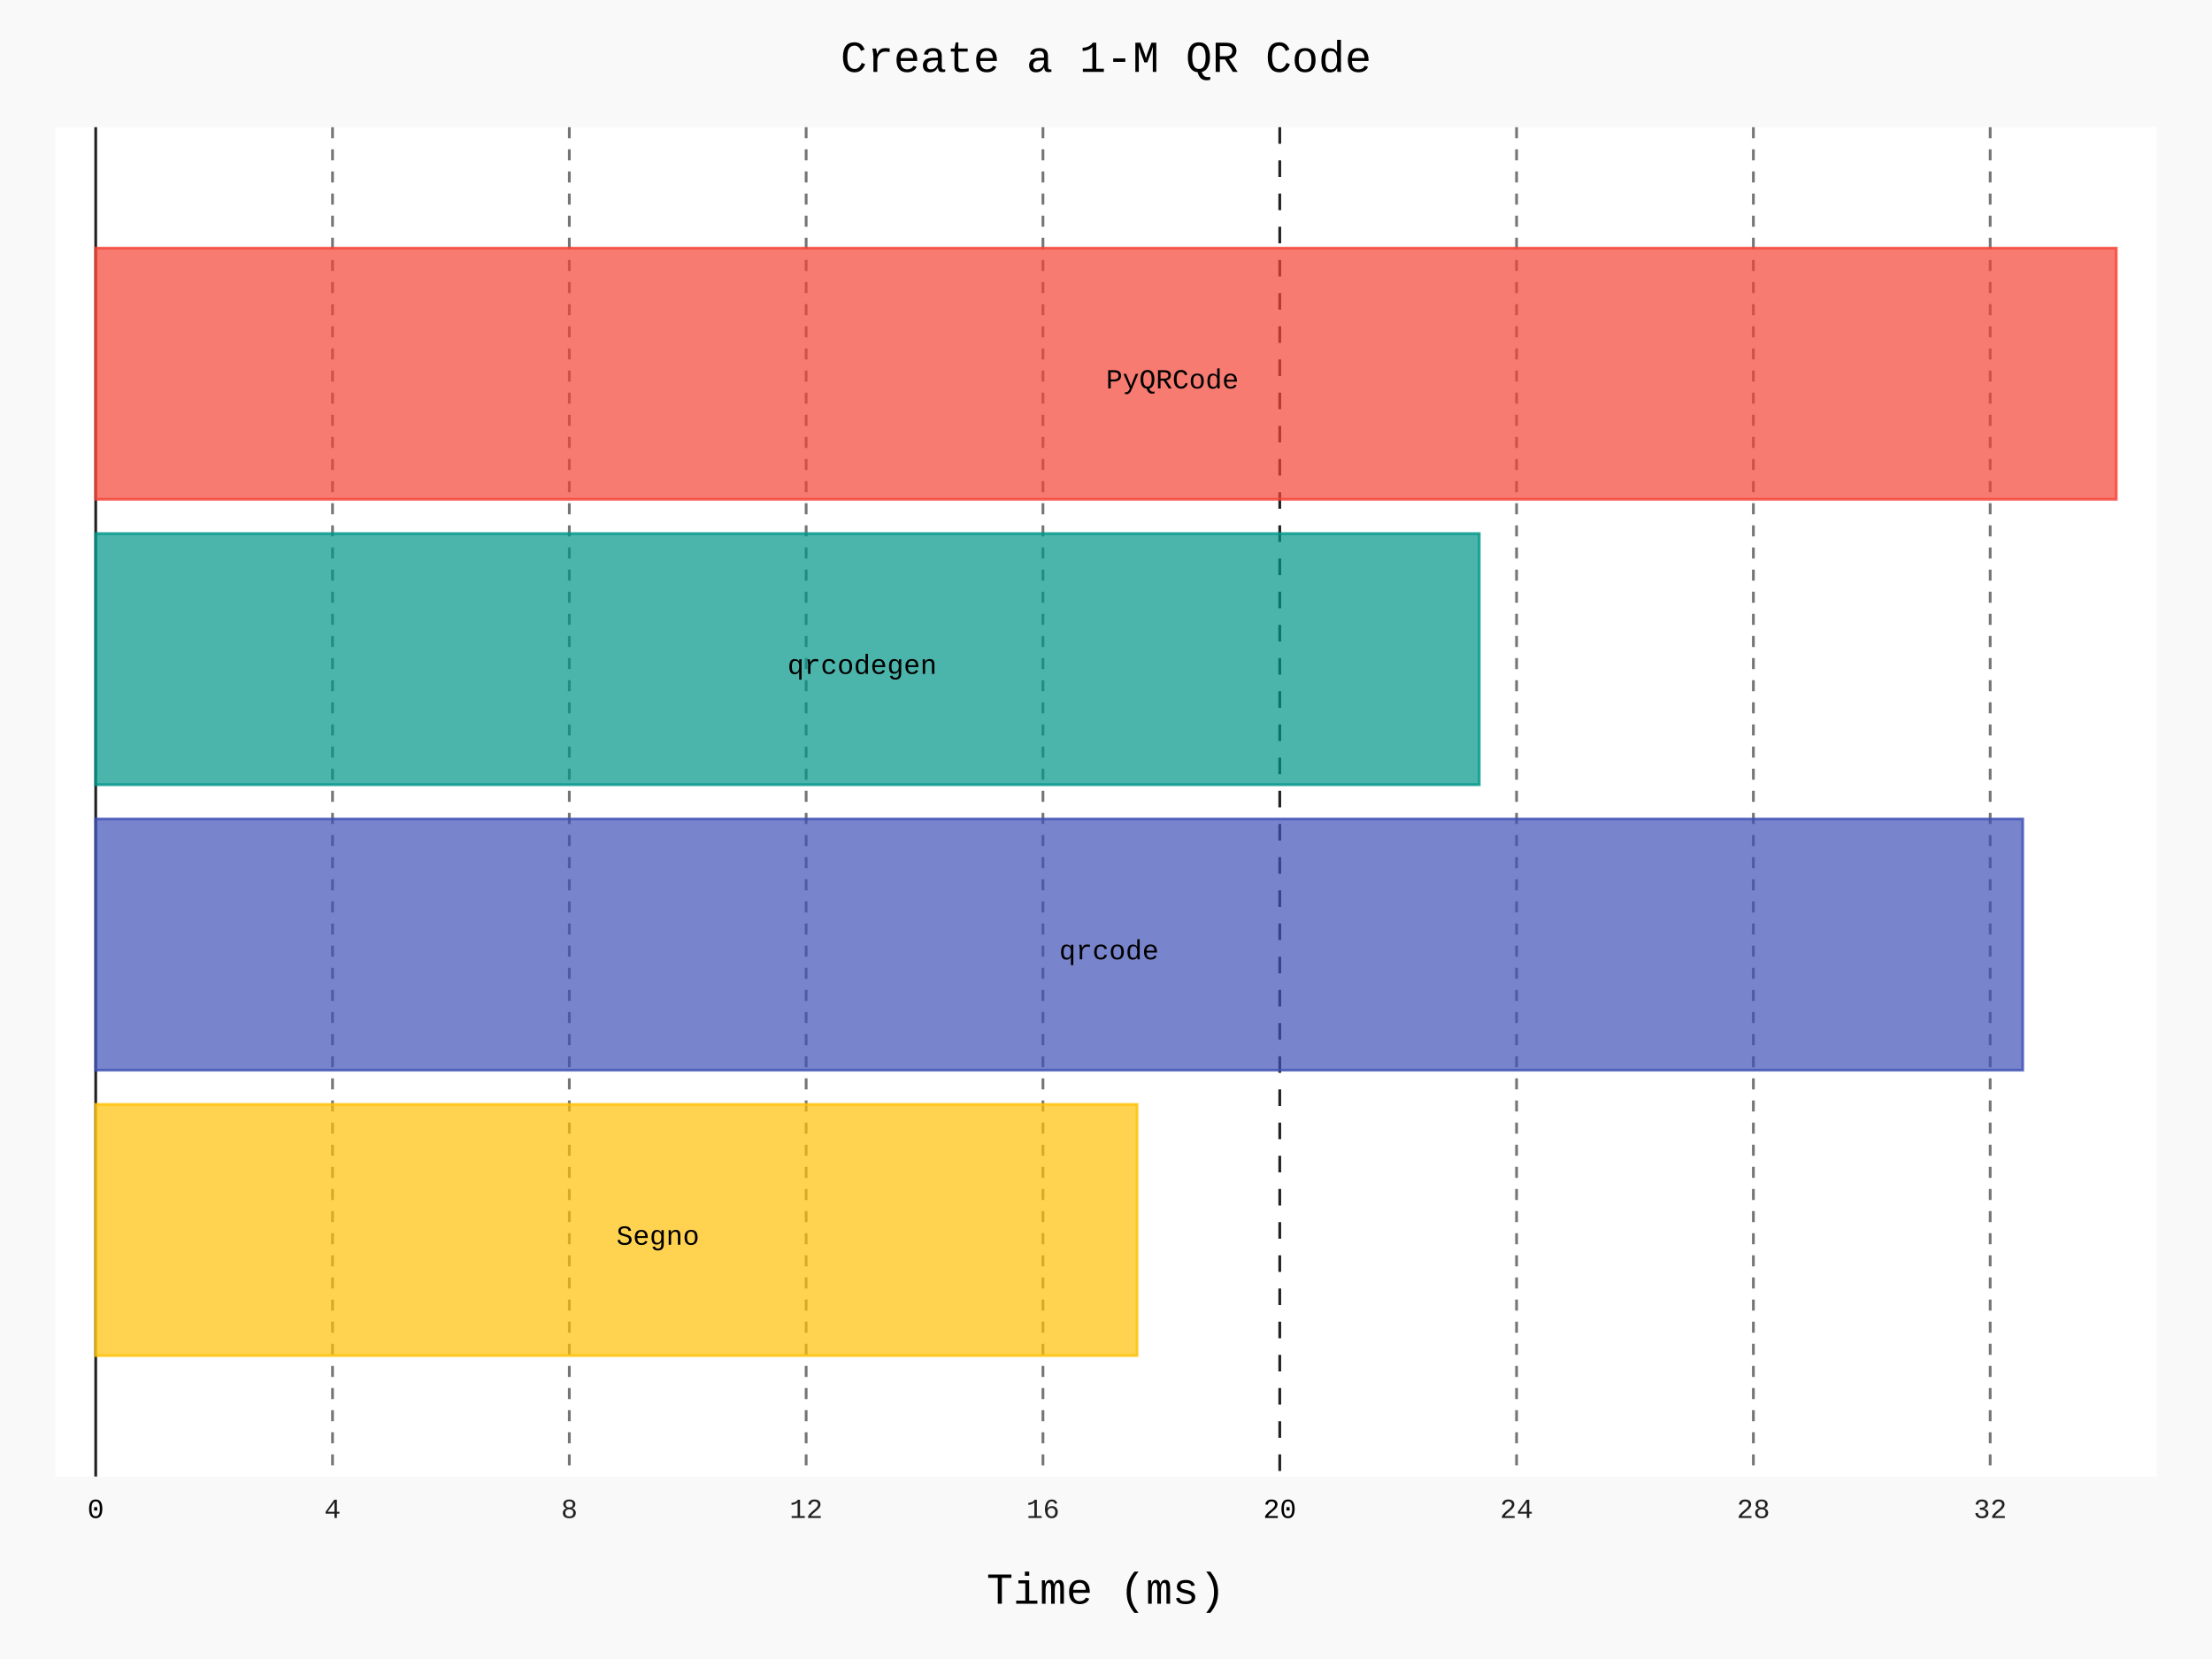
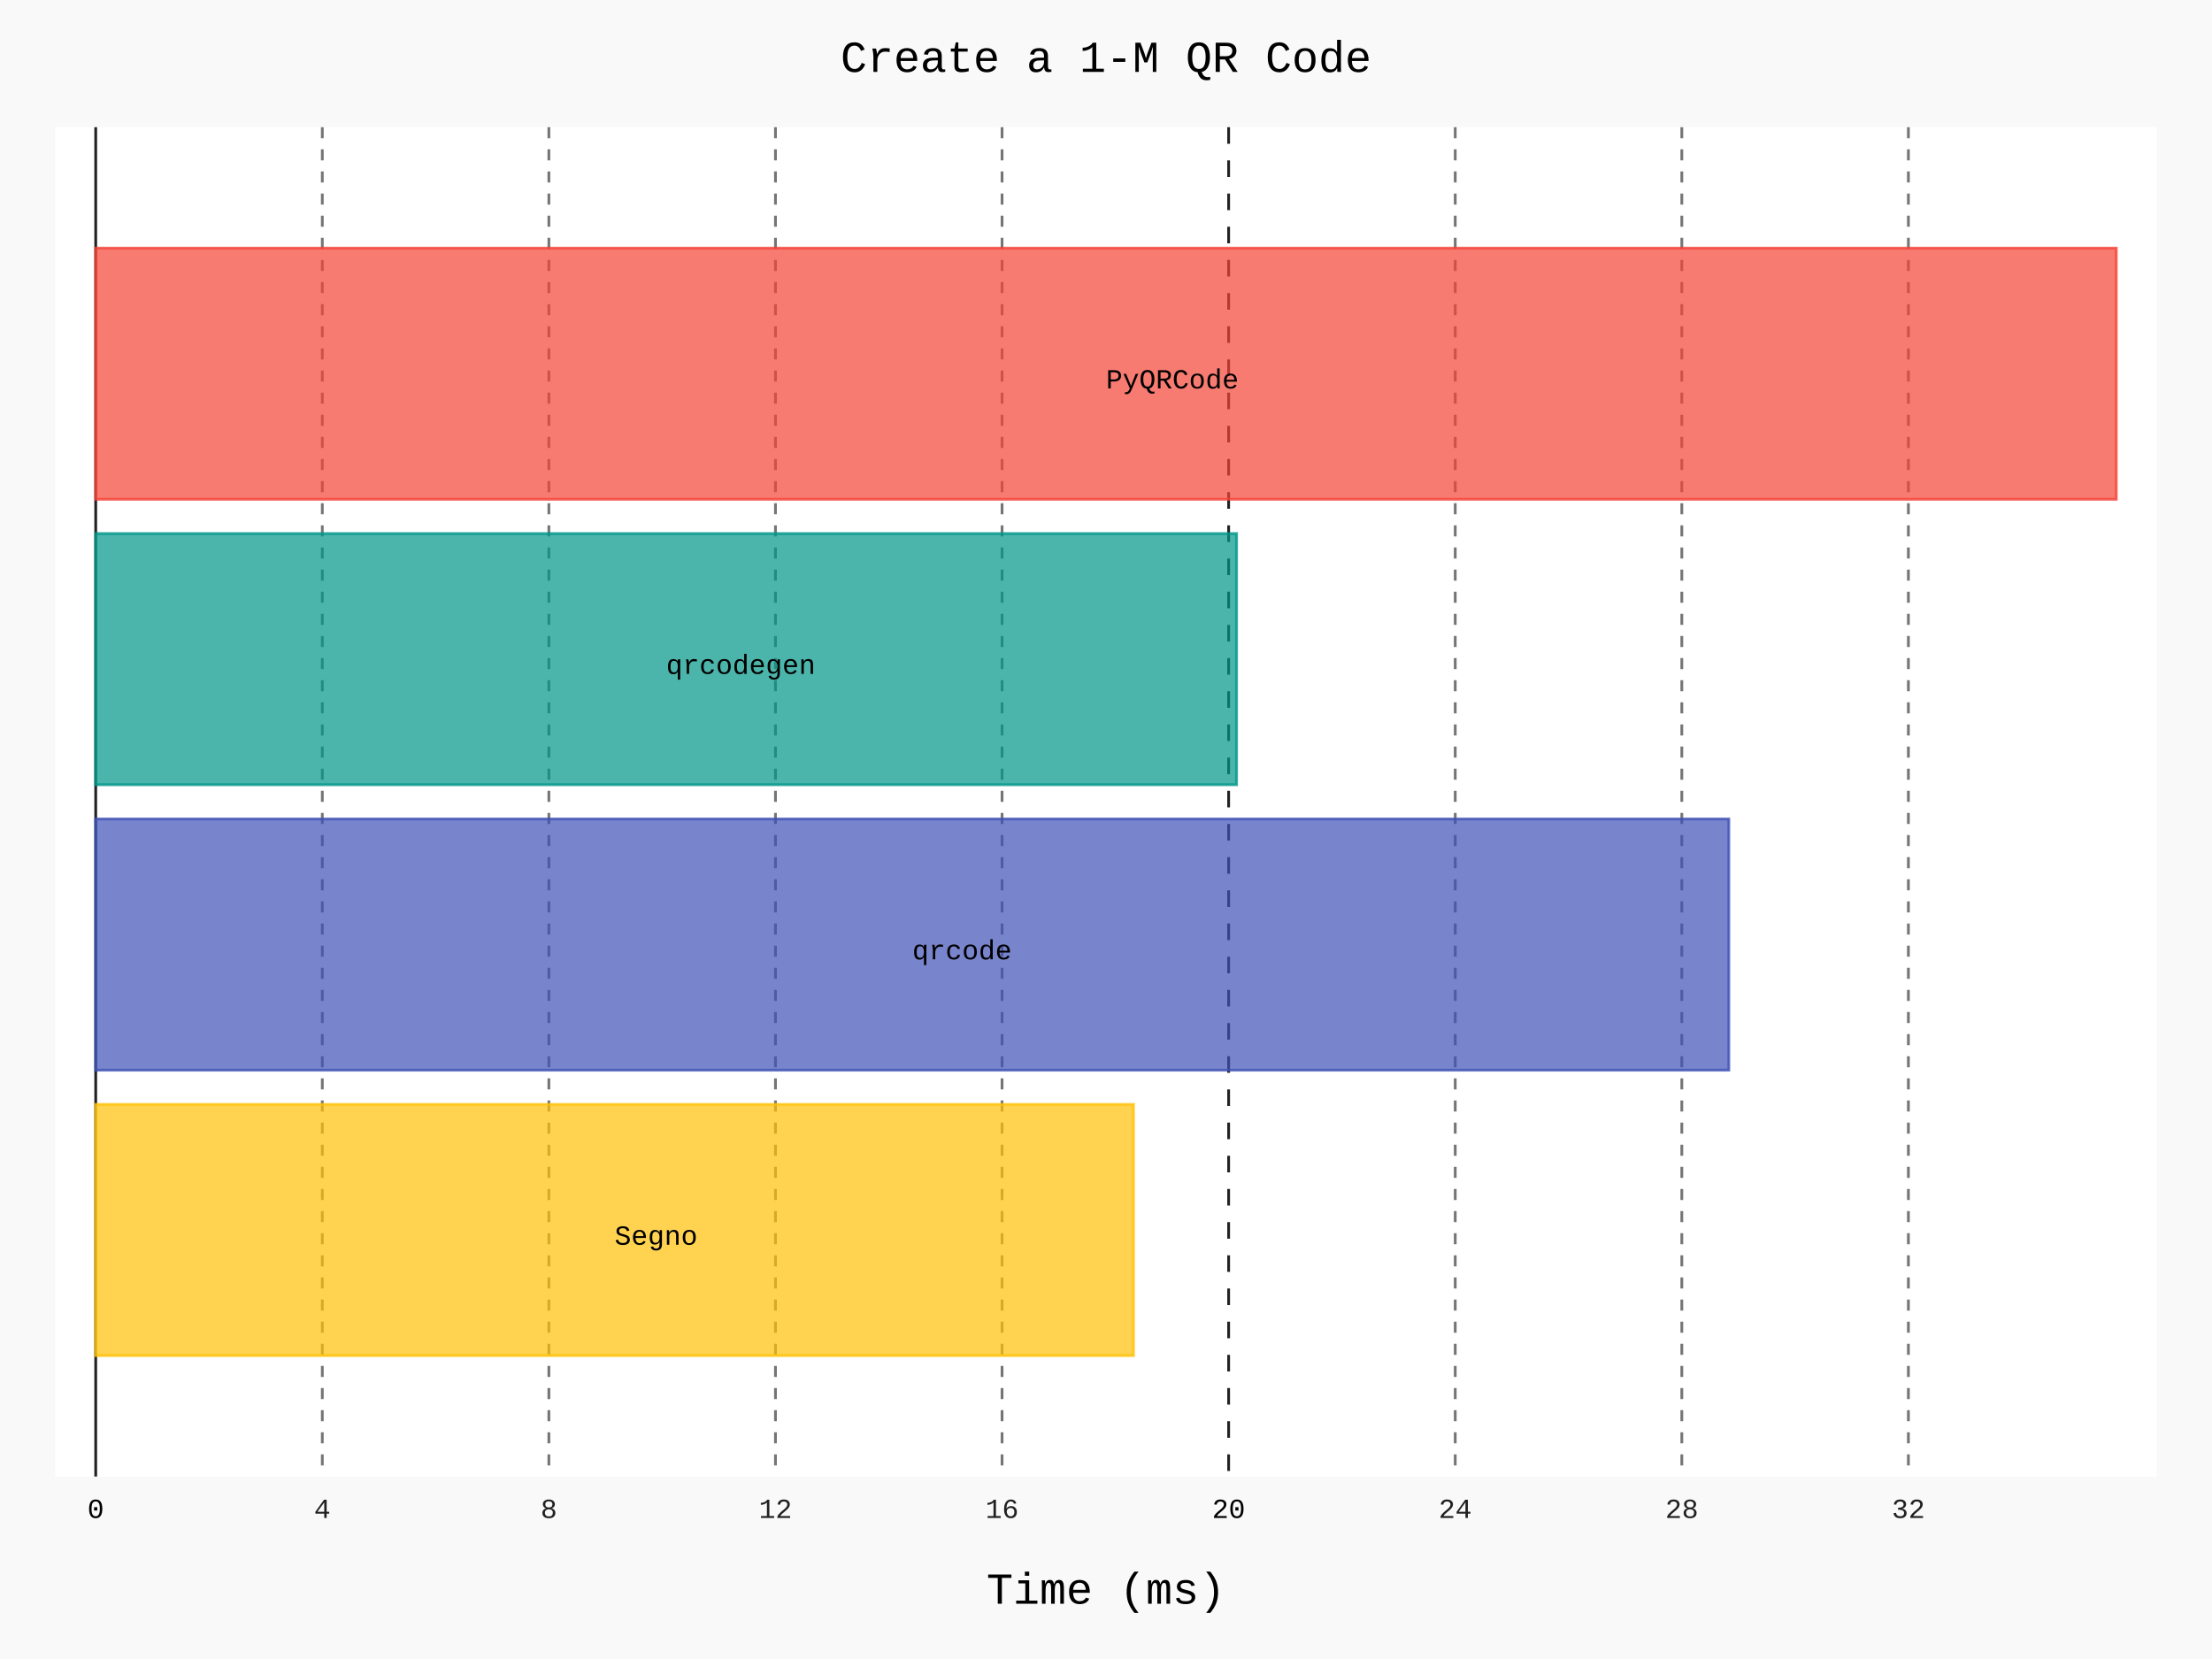
- <svg xmlns="http://www.w3.org/2000/svg" id="chart-d66b4e5b-df64-47f1-b726-4d8374f2f9d8" class="pygal-chart" viewBox="0 0 800 600">
+ <svg xmlns="http://www.w3.org/2000/svg" id="chart-17ce898f-5119-4cd1-a8d6-bddfa44da834" class="pygal-chart" viewBox="0 0 800 600">
  <defs>
-     <style type="text/css">#chart-d66b4e5b-df64-47f1-b726-4d8374f2f9d8{-webkit-user-select:none;-webkit-font-smoothing:antialiased;font-family:Consolas,"Liberation Mono",Menlo,Courier,monospace}#chart-d66b4e5b-df64-47f1-b726-4d8374f2f9d8 .title{font-family:Consolas,"Liberation Mono",Menlo,Courier,monospace;font-size:16px}#chart-d66b4e5b-df64-47f1-b726-4d8374f2f9d8 .legends .legend text{font-family:Consolas,"Liberation Mono",Menlo,Courier,monospace;font-size:14px}#chart-d66b4e5b-df64-47f1-b726-4d8374f2f9d8 .axis text{font-family:Consolas,"Liberation Mono",Menlo,Courier,monospace;font-size:10px}#chart-d66b4e5b-df64-47f1-b726-4d8374f2f9d8 .axis text.major{font-family:Consolas,"Liberation Mono",Menlo,Courier,monospace;font-size:10px}#chart-d66b4e5b-df64-47f1-b726-4d8374f2f9d8 .text-overlay text.value{font-family:Consolas,"Liberation Mono",Menlo,Courier,monospace;font-size:16px}#chart-d66b4e5b-df64-47f1-b726-4d8374f2f9d8 .text-overlay text.label{font-family:Consolas,"Liberation Mono",Menlo,Courier,monospace;font-size:10px}#chart-d66b4e5b-df64-47f1-b726-4d8374f2f9d8 .tooltip{font-family:Consolas,"Liberation Mono",Menlo,Courier,monospace;font-size:14px}#chart-d66b4e5b-df64-47f1-b726-4d8374f2f9d8 text.no_data{font-family:Consolas,"Liberation Mono",Menlo,Courier,monospace;font-size:64px}
- #chart-d66b4e5b-df64-47f1-b726-4d8374f2f9d8{background-color:rgba(249,249,249,1)}#chart-d66b4e5b-df64-47f1-b726-4d8374f2f9d8 path,#chart-d66b4e5b-df64-47f1-b726-4d8374f2f9d8 line,#chart-d66b4e5b-df64-47f1-b726-4d8374f2f9d8 rect,#chart-d66b4e5b-df64-47f1-b726-4d8374f2f9d8 circle{-webkit-transition:150ms;-moz-transition:150ms;transition:150ms}#chart-d66b4e5b-df64-47f1-b726-4d8374f2f9d8 .graph &gt; .background{fill:rgba(249,249,249,1)}#chart-d66b4e5b-df64-47f1-b726-4d8374f2f9d8 .plot &gt; .background{fill:rgba(255,255,255,1)}#chart-d66b4e5b-df64-47f1-b726-4d8374f2f9d8 .graph{fill:rgba(0,0,0,.87)}#chart-d66b4e5b-df64-47f1-b726-4d8374f2f9d8 text.no_data{fill:rgba(0,0,0,1)}#chart-d66b4e5b-df64-47f1-b726-4d8374f2f9d8 .title{fill:rgba(0,0,0,1)}#chart-d66b4e5b-df64-47f1-b726-4d8374f2f9d8 .legends .legend text{fill:rgba(0,0,0,.87)}#chart-d66b4e5b-df64-47f1-b726-4d8374f2f9d8 .legends .legend:hover text{fill:rgba(0,0,0,1)}#chart-d66b4e5b-df64-47f1-b726-4d8374f2f9d8 .axis .line{stroke:rgba(0,0,0,1)}#chart-d66b4e5b-df64-47f1-b726-4d8374f2f9d8 .axis .guide.line{stroke:rgba(0,0,0,.54)}#chart-d66b4e5b-df64-47f1-b726-4d8374f2f9d8 .axis .major.line{stroke:rgba(0,0,0,.87)}#chart-d66b4e5b-df64-47f1-b726-4d8374f2f9d8 .axis text.major{fill:rgba(0,0,0,1)}#chart-d66b4e5b-df64-47f1-b726-4d8374f2f9d8 .axis.y .guides:hover .guide.line,#chart-d66b4e5b-df64-47f1-b726-4d8374f2f9d8 .line-graph .axis.x .guides:hover .guide.line,#chart-d66b4e5b-df64-47f1-b726-4d8374f2f9d8 .stackedline-graph .axis.x .guides:hover .guide.line,#chart-d66b4e5b-df64-47f1-b726-4d8374f2f9d8 .xy-graph .axis.x .guides:hover .guide.line{stroke:rgba(0,0,0,1)}#chart-d66b4e5b-df64-47f1-b726-4d8374f2f9d8 .axis .guides:hover text{fill:rgba(0,0,0,1)}#chart-d66b4e5b-df64-47f1-b726-4d8374f2f9d8 .reactive{fill-opacity:.7;stroke-opacity:.8}#chart-d66b4e5b-df64-47f1-b726-4d8374f2f9d8 .ci{stroke:rgba(0,0,0,.87)}#chart-d66b4e5b-df64-47f1-b726-4d8374f2f9d8 .reactive.active,#chart-d66b4e5b-df64-47f1-b726-4d8374f2f9d8 .active .reactive{fill-opacity:.8;stroke-opacity:.9;stroke-width:4}#chart-d66b4e5b-df64-47f1-b726-4d8374f2f9d8 .ci .reactive.active{stroke-width:1.5}#chart-d66b4e5b-df64-47f1-b726-4d8374f2f9d8 .series text{fill:rgba(0,0,0,1)}#chart-d66b4e5b-df64-47f1-b726-4d8374f2f9d8 .tooltip rect{fill:rgba(255,255,255,1);stroke:rgba(0,0,0,1);-webkit-transition:opacity 150ms;-moz-transition:opacity 150ms;transition:opacity 150ms}#chart-d66b4e5b-df64-47f1-b726-4d8374f2f9d8 .tooltip .label{fill:rgba(0,0,0,.87)}#chart-d66b4e5b-df64-47f1-b726-4d8374f2f9d8 .tooltip .label{fill:rgba(0,0,0,.87)}#chart-d66b4e5b-df64-47f1-b726-4d8374f2f9d8 .tooltip .legend{font-size:.8em;fill:rgba(0,0,0,.54)}#chart-d66b4e5b-df64-47f1-b726-4d8374f2f9d8 .tooltip .x_label{font-size:.6em;fill:rgba(0,0,0,1)}#chart-d66b4e5b-df64-47f1-b726-4d8374f2f9d8 .tooltip .xlink{font-size:.5em;text-decoration:underline}#chart-d66b4e5b-df64-47f1-b726-4d8374f2f9d8 .tooltip .value{font-size:1.5em}#chart-d66b4e5b-df64-47f1-b726-4d8374f2f9d8 .bound{font-size:.5em}#chart-d66b4e5b-df64-47f1-b726-4d8374f2f9d8 .max-value{font-size:.75em;fill:rgba(0,0,0,.54)}#chart-d66b4e5b-df64-47f1-b726-4d8374f2f9d8 .map-element{fill:rgba(255,255,255,1);stroke:rgba(0,0,0,.54) !important}#chart-d66b4e5b-df64-47f1-b726-4d8374f2f9d8 .map-element .reactive{fill-opacity:inherit;stroke-opacity:inherit}#chart-d66b4e5b-df64-47f1-b726-4d8374f2f9d8 .color-0,#chart-d66b4e5b-df64-47f1-b726-4d8374f2f9d8 .color-0 a:visited{stroke:#F44336;fill:#F44336}#chart-d66b4e5b-df64-47f1-b726-4d8374f2f9d8 .color-1,#chart-d66b4e5b-df64-47f1-b726-4d8374f2f9d8 .color-1 a:visited{stroke:#3F51B5;fill:#3F51B5}#chart-d66b4e5b-df64-47f1-b726-4d8374f2f9d8 .color-2,#chart-d66b4e5b-df64-47f1-b726-4d8374f2f9d8 .color-2 a:visited{stroke:#009688;fill:#009688}#chart-d66b4e5b-df64-47f1-b726-4d8374f2f9d8 .color-3,#chart-d66b4e5b-df64-47f1-b726-4d8374f2f9d8 .color-3 a:visited{stroke:#FFC107;fill:#FFC107}#chart-d66b4e5b-df64-47f1-b726-4d8374f2f9d8 .text-overlay .color-0 text{fill:black}#chart-d66b4e5b-df64-47f1-b726-4d8374f2f9d8 .text-overlay .color-1 text{fill:black}#chart-d66b4e5b-df64-47f1-b726-4d8374f2f9d8 .text-overlay .color-2 text{fill:black}#chart-d66b4e5b-df64-47f1-b726-4d8374f2f9d8 .text-overlay .color-3 text{fill:black}
- #chart-d66b4e5b-df64-47f1-b726-4d8374f2f9d8 text.no_data{text-anchor:middle}#chart-d66b4e5b-df64-47f1-b726-4d8374f2f9d8 .guide.line{fill:none}#chart-d66b4e5b-df64-47f1-b726-4d8374f2f9d8 .centered{text-anchor:middle}#chart-d66b4e5b-df64-47f1-b726-4d8374f2f9d8 .title{text-anchor:middle}#chart-d66b4e5b-df64-47f1-b726-4d8374f2f9d8 .legends .legend text{fill-opacity:1}#chart-d66b4e5b-df64-47f1-b726-4d8374f2f9d8 .axis.x text{text-anchor:middle}#chart-d66b4e5b-df64-47f1-b726-4d8374f2f9d8 .axis.x:not(.web) text[transform]{text-anchor:start}#chart-d66b4e5b-df64-47f1-b726-4d8374f2f9d8 .axis.x:not(.web) text[transform].backwards{text-anchor:end}#chart-d66b4e5b-df64-47f1-b726-4d8374f2f9d8 .axis.y text{text-anchor:end}#chart-d66b4e5b-df64-47f1-b726-4d8374f2f9d8 .axis.y text[transform].backwards{text-anchor:start}#chart-d66b4e5b-df64-47f1-b726-4d8374f2f9d8 .axis.y2 text{text-anchor:start}#chart-d66b4e5b-df64-47f1-b726-4d8374f2f9d8 .axis.y2 text[transform].backwards{text-anchor:end}#chart-d66b4e5b-df64-47f1-b726-4d8374f2f9d8 .axis .guide.line{stroke-dasharray:4,4}#chart-d66b4e5b-df64-47f1-b726-4d8374f2f9d8 .axis .major.guide.line{stroke-dasharray:6,6}#chart-d66b4e5b-df64-47f1-b726-4d8374f2f9d8 .horizontal .axis.y .guide.line,#chart-d66b4e5b-df64-47f1-b726-4d8374f2f9d8 .horizontal .axis.y2 .guide.line,#chart-d66b4e5b-df64-47f1-b726-4d8374f2f9d8 .vertical .axis.x .guide.line{opacity:0}#chart-d66b4e5b-df64-47f1-b726-4d8374f2f9d8 .horizontal .axis.always_show .guide.line,#chart-d66b4e5b-df64-47f1-b726-4d8374f2f9d8 .vertical .axis.always_show .guide.line{opacity:1 !important}#chart-d66b4e5b-df64-47f1-b726-4d8374f2f9d8 .axis.y .guides:hover .guide.line,#chart-d66b4e5b-df64-47f1-b726-4d8374f2f9d8 .axis.y2 .guides:hover .guide.line,#chart-d66b4e5b-df64-47f1-b726-4d8374f2f9d8 .axis.x .guides:hover .guide.line{opacity:1}#chart-d66b4e5b-df64-47f1-b726-4d8374f2f9d8 .axis .guides:hover text{opacity:1}#chart-d66b4e5b-df64-47f1-b726-4d8374f2f9d8 .nofill{fill:none}#chart-d66b4e5b-df64-47f1-b726-4d8374f2f9d8 .subtle-fill{fill-opacity:.2}#chart-d66b4e5b-df64-47f1-b726-4d8374f2f9d8 .dot{stroke-width:1px;fill-opacity:1}#chart-d66b4e5b-df64-47f1-b726-4d8374f2f9d8 .dot.active{stroke-width:5px}#chart-d66b4e5b-df64-47f1-b726-4d8374f2f9d8 .dot.negative{fill:transparent}#chart-d66b4e5b-df64-47f1-b726-4d8374f2f9d8 text,#chart-d66b4e5b-df64-47f1-b726-4d8374f2f9d8 tspan{stroke:none !important}#chart-d66b4e5b-df64-47f1-b726-4d8374f2f9d8 .series text.active{opacity:1}#chart-d66b4e5b-df64-47f1-b726-4d8374f2f9d8 .tooltip rect{fill-opacity:.95;stroke-width:.5}#chart-d66b4e5b-df64-47f1-b726-4d8374f2f9d8 .tooltip text{fill-opacity:1}#chart-d66b4e5b-df64-47f1-b726-4d8374f2f9d8 .showable{visibility:hidden}#chart-d66b4e5b-df64-47f1-b726-4d8374f2f9d8 .showable.shown{visibility:visible}#chart-d66b4e5b-df64-47f1-b726-4d8374f2f9d8 .gauge-background{fill:rgba(229,229,229,1);stroke:none}#chart-d66b4e5b-df64-47f1-b726-4d8374f2f9d8 .bg-lines{stroke:rgba(249,249,249,1);stroke-width:2px}</style>
+     <style type="text/css">#chart-17ce898f-5119-4cd1-a8d6-bddfa44da834{-webkit-user-select:none;-webkit-font-smoothing:antialiased;font-family:Consolas,"Liberation Mono",Menlo,Courier,monospace}#chart-17ce898f-5119-4cd1-a8d6-bddfa44da834 .title{font-family:Consolas,"Liberation Mono",Menlo,Courier,monospace;font-size:16px}#chart-17ce898f-5119-4cd1-a8d6-bddfa44da834 .legends .legend text{font-family:Consolas,"Liberation Mono",Menlo,Courier,monospace;font-size:14px}#chart-17ce898f-5119-4cd1-a8d6-bddfa44da834 .axis text{font-family:Consolas,"Liberation Mono",Menlo,Courier,monospace;font-size:10px}#chart-17ce898f-5119-4cd1-a8d6-bddfa44da834 .axis text.major{font-family:Consolas,"Liberation Mono",Menlo,Courier,monospace;font-size:10px}#chart-17ce898f-5119-4cd1-a8d6-bddfa44da834 .text-overlay text.value{font-family:Consolas,"Liberation Mono",Menlo,Courier,monospace;font-size:16px}#chart-17ce898f-5119-4cd1-a8d6-bddfa44da834 .text-overlay text.label{font-family:Consolas,"Liberation Mono",Menlo,Courier,monospace;font-size:10px}#chart-17ce898f-5119-4cd1-a8d6-bddfa44da834 .tooltip{font-family:Consolas,"Liberation Mono",Menlo,Courier,monospace;font-size:14px}#chart-17ce898f-5119-4cd1-a8d6-bddfa44da834 text.no_data{font-family:Consolas,"Liberation Mono",Menlo,Courier,monospace;font-size:64px}
+ #chart-17ce898f-5119-4cd1-a8d6-bddfa44da834{background-color:rgba(249,249,249,1)}#chart-17ce898f-5119-4cd1-a8d6-bddfa44da834 path,#chart-17ce898f-5119-4cd1-a8d6-bddfa44da834 line,#chart-17ce898f-5119-4cd1-a8d6-bddfa44da834 rect,#chart-17ce898f-5119-4cd1-a8d6-bddfa44da834 circle{-webkit-transition:150ms;-moz-transition:150ms;transition:150ms}#chart-17ce898f-5119-4cd1-a8d6-bddfa44da834 .graph &gt; .background{fill:rgba(249,249,249,1)}#chart-17ce898f-5119-4cd1-a8d6-bddfa44da834 .plot &gt; .background{fill:rgba(255,255,255,1)}#chart-17ce898f-5119-4cd1-a8d6-bddfa44da834 .graph{fill:rgba(0,0,0,.87)}#chart-17ce898f-5119-4cd1-a8d6-bddfa44da834 text.no_data{fill:rgba(0,0,0,1)}#chart-17ce898f-5119-4cd1-a8d6-bddfa44da834 .title{fill:rgba(0,0,0,1)}#chart-17ce898f-5119-4cd1-a8d6-bddfa44da834 .legends .legend text{fill:rgba(0,0,0,.87)}#chart-17ce898f-5119-4cd1-a8d6-bddfa44da834 .legends .legend:hover text{fill:rgba(0,0,0,1)}#chart-17ce898f-5119-4cd1-a8d6-bddfa44da834 .axis .line{stroke:rgba(0,0,0,1)}#chart-17ce898f-5119-4cd1-a8d6-bddfa44da834 .axis .guide.line{stroke:rgba(0,0,0,.54)}#chart-17ce898f-5119-4cd1-a8d6-bddfa44da834 .axis .major.line{stroke:rgba(0,0,0,.87)}#chart-17ce898f-5119-4cd1-a8d6-bddfa44da834 .axis text.major{fill:rgba(0,0,0,1)}#chart-17ce898f-5119-4cd1-a8d6-bddfa44da834 .axis.y .guides:hover .guide.line,#chart-17ce898f-5119-4cd1-a8d6-bddfa44da834 .line-graph .axis.x .guides:hover .guide.line,#chart-17ce898f-5119-4cd1-a8d6-bddfa44da834 .stackedline-graph .axis.x .guides:hover .guide.line,#chart-17ce898f-5119-4cd1-a8d6-bddfa44da834 .xy-graph .axis.x .guides:hover .guide.line{stroke:rgba(0,0,0,1)}#chart-17ce898f-5119-4cd1-a8d6-bddfa44da834 .axis .guides:hover text{fill:rgba(0,0,0,1)}#chart-17ce898f-5119-4cd1-a8d6-bddfa44da834 .reactive{fill-opacity:.7;stroke-opacity:.8}#chart-17ce898f-5119-4cd1-a8d6-bddfa44da834 .ci{stroke:rgba(0,0,0,.87)}#chart-17ce898f-5119-4cd1-a8d6-bddfa44da834 .reactive.active,#chart-17ce898f-5119-4cd1-a8d6-bddfa44da834 .active .reactive{fill-opacity:.8;stroke-opacity:.9;stroke-width:4}#chart-17ce898f-5119-4cd1-a8d6-bddfa44da834 .ci .reactive.active{stroke-width:1.5}#chart-17ce898f-5119-4cd1-a8d6-bddfa44da834 .series text{fill:rgba(0,0,0,1)}#chart-17ce898f-5119-4cd1-a8d6-bddfa44da834 .tooltip rect{fill:rgba(255,255,255,1);stroke:rgba(0,0,0,1);-webkit-transition:opacity 150ms;-moz-transition:opacity 150ms;transition:opacity 150ms}#chart-17ce898f-5119-4cd1-a8d6-bddfa44da834 .tooltip .label{fill:rgba(0,0,0,.87)}#chart-17ce898f-5119-4cd1-a8d6-bddfa44da834 .tooltip .label{fill:rgba(0,0,0,.87)}#chart-17ce898f-5119-4cd1-a8d6-bddfa44da834 .tooltip .legend{font-size:.8em;fill:rgba(0,0,0,.54)}#chart-17ce898f-5119-4cd1-a8d6-bddfa44da834 .tooltip .x_label{font-size:.6em;fill:rgba(0,0,0,1)}#chart-17ce898f-5119-4cd1-a8d6-bddfa44da834 .tooltip .xlink{font-size:.5em;text-decoration:underline}#chart-17ce898f-5119-4cd1-a8d6-bddfa44da834 .tooltip .value{font-size:1.5em}#chart-17ce898f-5119-4cd1-a8d6-bddfa44da834 .bound{font-size:.5em}#chart-17ce898f-5119-4cd1-a8d6-bddfa44da834 .max-value{font-size:.75em;fill:rgba(0,0,0,.54)}#chart-17ce898f-5119-4cd1-a8d6-bddfa44da834 .map-element{fill:rgba(255,255,255,1);stroke:rgba(0,0,0,.54) !important}#chart-17ce898f-5119-4cd1-a8d6-bddfa44da834 .map-element .reactive{fill-opacity:inherit;stroke-opacity:inherit}#chart-17ce898f-5119-4cd1-a8d6-bddfa44da834 .color-0,#chart-17ce898f-5119-4cd1-a8d6-bddfa44da834 .color-0 a:visited{stroke:#F44336;fill:#F44336}#chart-17ce898f-5119-4cd1-a8d6-bddfa44da834 .color-1,#chart-17ce898f-5119-4cd1-a8d6-bddfa44da834 .color-1 a:visited{stroke:#3F51B5;fill:#3F51B5}#chart-17ce898f-5119-4cd1-a8d6-bddfa44da834 .color-2,#chart-17ce898f-5119-4cd1-a8d6-bddfa44da834 .color-2 a:visited{stroke:#009688;fill:#009688}#chart-17ce898f-5119-4cd1-a8d6-bddfa44da834 .color-3,#chart-17ce898f-5119-4cd1-a8d6-bddfa44da834 .color-3 a:visited{stroke:#FFC107;fill:#FFC107}#chart-17ce898f-5119-4cd1-a8d6-bddfa44da834 .text-overlay .color-0 text{fill:black}#chart-17ce898f-5119-4cd1-a8d6-bddfa44da834 .text-overlay .color-1 text{fill:black}#chart-17ce898f-5119-4cd1-a8d6-bddfa44da834 .text-overlay .color-2 text{fill:black}#chart-17ce898f-5119-4cd1-a8d6-bddfa44da834 .text-overlay .color-3 text{fill:black}
+ #chart-17ce898f-5119-4cd1-a8d6-bddfa44da834 text.no_data{text-anchor:middle}#chart-17ce898f-5119-4cd1-a8d6-bddfa44da834 .guide.line{fill:none}#chart-17ce898f-5119-4cd1-a8d6-bddfa44da834 .centered{text-anchor:middle}#chart-17ce898f-5119-4cd1-a8d6-bddfa44da834 .title{text-anchor:middle}#chart-17ce898f-5119-4cd1-a8d6-bddfa44da834 .legends .legend text{fill-opacity:1}#chart-17ce898f-5119-4cd1-a8d6-bddfa44da834 .axis.x text{text-anchor:middle}#chart-17ce898f-5119-4cd1-a8d6-bddfa44da834 .axis.x:not(.web) text[transform]{text-anchor:start}#chart-17ce898f-5119-4cd1-a8d6-bddfa44da834 .axis.x:not(.web) text[transform].backwards{text-anchor:end}#chart-17ce898f-5119-4cd1-a8d6-bddfa44da834 .axis.y text{text-anchor:end}#chart-17ce898f-5119-4cd1-a8d6-bddfa44da834 .axis.y text[transform].backwards{text-anchor:start}#chart-17ce898f-5119-4cd1-a8d6-bddfa44da834 .axis.y2 text{text-anchor:start}#chart-17ce898f-5119-4cd1-a8d6-bddfa44da834 .axis.y2 text[transform].backwards{text-anchor:end}#chart-17ce898f-5119-4cd1-a8d6-bddfa44da834 .axis .guide.line{stroke-dasharray:4,4}#chart-17ce898f-5119-4cd1-a8d6-bddfa44da834 .axis .major.guide.line{stroke-dasharray:6,6}#chart-17ce898f-5119-4cd1-a8d6-bddfa44da834 .horizontal .axis.y .guide.line,#chart-17ce898f-5119-4cd1-a8d6-bddfa44da834 .horizontal .axis.y2 .guide.line,#chart-17ce898f-5119-4cd1-a8d6-bddfa44da834 .vertical .axis.x .guide.line{opacity:0}#chart-17ce898f-5119-4cd1-a8d6-bddfa44da834 .horizontal .axis.always_show .guide.line,#chart-17ce898f-5119-4cd1-a8d6-bddfa44da834 .vertical .axis.always_show .guide.line{opacity:1 !important}#chart-17ce898f-5119-4cd1-a8d6-bddfa44da834 .axis.y .guides:hover .guide.line,#chart-17ce898f-5119-4cd1-a8d6-bddfa44da834 .axis.y2 .guides:hover .guide.line,#chart-17ce898f-5119-4cd1-a8d6-bddfa44da834 .axis.x .guides:hover .guide.line{opacity:1}#chart-17ce898f-5119-4cd1-a8d6-bddfa44da834 .axis .guides:hover text{opacity:1}#chart-17ce898f-5119-4cd1-a8d6-bddfa44da834 .nofill{fill:none}#chart-17ce898f-5119-4cd1-a8d6-bddfa44da834 .subtle-fill{fill-opacity:.2}#chart-17ce898f-5119-4cd1-a8d6-bddfa44da834 .dot{stroke-width:1px;fill-opacity:1}#chart-17ce898f-5119-4cd1-a8d6-bddfa44da834 .dot.active{stroke-width:5px}#chart-17ce898f-5119-4cd1-a8d6-bddfa44da834 .dot.negative{fill:transparent}#chart-17ce898f-5119-4cd1-a8d6-bddfa44da834 text,#chart-17ce898f-5119-4cd1-a8d6-bddfa44da834 tspan{stroke:none !important}#chart-17ce898f-5119-4cd1-a8d6-bddfa44da834 .series text.active{opacity:1}#chart-17ce898f-5119-4cd1-a8d6-bddfa44da834 .tooltip rect{fill-opacity:.95;stroke-width:.5}#chart-17ce898f-5119-4cd1-a8d6-bddfa44da834 .tooltip text{fill-opacity:1}#chart-17ce898f-5119-4cd1-a8d6-bddfa44da834 .showable{visibility:hidden}#chart-17ce898f-5119-4cd1-a8d6-bddfa44da834 .showable.shown{visibility:visible}#chart-17ce898f-5119-4cd1-a8d6-bddfa44da834 .gauge-background{fill:rgba(229,229,229,1);stroke:none}#chart-17ce898f-5119-4cd1-a8d6-bddfa44da834 .bg-lines{stroke:rgba(249,249,249,1);stroke-width:2px}</style>
  </defs>
  <g class="graph horizontalbar-graph horizontal">
    <rect class="background" height="600" width="800" x="0" y="0" />
    <g class="plot" transform="translate(20, 46)">
      <rect class="background" height="488" width="760" x="0" y="0" />
      <g class="axis x">
        <g class="guides">
          <path class="axis major line" d="M14.615 0 v488" />
          <text class="major" x="14.615" y="503.0">0</text>
        </g>
        <g class="guides">
-           <path class="guide line" d="M100.261 0 v488" />
-           <text class="" x="100.261" y="503.0">4</text>
+           <path class="guide line" d="M96.563 0 v488" />
+           <text class="" x="96.563" y="503.0">4</text>
        </g>
        <g class="guides">
-           <path class="guide line" d="M185.906 0 v488" />
-           <text class="" x="185.906" y="503.0">8</text>
+           <path class="guide line" d="M178.511 0 v488" />
+           <text class="" x="178.511" y="503.0">8</text>
        </g>
        <g class="guides">
-           <path class="guide line" d="M271.552 0 v488" />
-           <text class="" x="271.552" y="503.0">12</text>
+           <path class="guide line" d="M260.459 0 v488" />
+           <text class="" x="260.459" y="503.0">12</text>
        </g>
        <g class="guides">
-           <path class="guide line" d="M357.197 0 v488" />
-           <text class="" x="357.197" y="503.0">16</text>
+           <path class="guide line" d="M342.406 0 v488" />
+           <text class="" x="342.406" y="503.0">16</text>
        </g>
        <g class="guides">
-           <path class="major guide line" d="M442.842 0 v488" />
-           <text class="major" x="442.842" y="503.0">20</text>
+           <path class="major guide line" d="M424.354 0 v488" />
+           <text class="major" x="424.354" y="503.0">20</text>
        </g>
        <g class="guides">
-           <path class="guide line" d="M528.488 0 v488" />
-           <text class="" x="528.488" y="503.0">24</text>
+           <path class="guide line" d="M506.302 0 v488" />
+           <text class="" x="506.302" y="503.0">24</text>
        </g>
        <g class="guides">
-           <path class="guide line" d="M614.133 0 v488" />
-           <text class="" x="614.133" y="503.0">28</text>
+           <path class="guide line" d="M588.25 0 v488" />
+           <text class="" x="588.25" y="503.0">28</text>
        </g>
        <g class="guides">
-           <path class="guide line" d="M699.778 0 v488" />
-           <text class="" x="699.778" y="503.0">32</text>
+           <path class="guide line" d="M670.198 0 v488" />
+           <text class="" x="670.198" y="503.0">32</text>
        </g>
      </g>
      <g class="series serie-3 color-3">
        <g class="bars">
          <g class="bar" style="fill: #FFC107; stroke: #FFC107">
-             <rect class="rect reactive tooltip-trigger" height="90.843" rx="0" ry="0" width="376.626" x="14.615" y="353.425" />
+             <rect class="rect reactive tooltip-trigger" height="90.843" rx="0" ry="0" width="375.321" x="14.615" y="353.425" />
          </g>
        </g>
      </g>
      <g class="series serie-2 color-2">
        <g class="bars">
          <g class="bar" style="fill: #3F51B5; stroke: #3F51B5">
-             <rect class="rect reactive tooltip-trigger" height="90.843" rx="0" ry="0" width="696.939" x="14.615" y="250.194" />
+             <rect class="rect reactive tooltip-trigger" height="90.843" rx="0" ry="0" width="590.639" x="14.615" y="250.194" />
          </g>
        </g>
      </g>
      <g class="series serie-1 color-1">
        <g class="bars">
          <g class="bar" style="fill: #009688; stroke: #009688">
-             <rect class="rect reactive tooltip-trigger" height="90.843" rx="0" ry="0" width="500.383" x="14.615" y="146.963" />
+             <rect class="rect reactive tooltip-trigger" height="90.843" rx="0" ry="0" width="412.607" x="14.615" y="146.963" />
          </g>
        </g>
      </g>
      <g class="series serie-0 color-0">
        <g class="bars">
          <g class="bar" style="fill: #F44336; stroke: #F44336">
            <rect class="rect reactive tooltip-trigger" height="90.843" rx="0" ry="0" width="730.769" x="14.615" y="43.732" />
          </g>
        </g>
      </g>
    </g>
    <g class="titles">
      <text class="title plot_title" x="400.0" y="26">Create a 1-M QR Code</text>
      <text class="title" x="400.0" y="580">Time (ms)</text>
    </g>
    <g class="plot overlay" transform="translate(20, 46)">
      <g class="series serie-3 color-3" />
      <g class="series serie-2 color-2" />
      <g class="series serie-1 color-1" />
      <g class="series serie-0 color-0" />
    </g>
    <g class="plot text-overlay" transform="translate(20, 46)">
      <g class="series serie-3 color-3">
-         <text class="label" x="202.928" y="404.179">Segno</text>
+         <text class="label" x="202.276" y="404.179">Segno</text>
      </g>
      <g class="series serie-2 color-2">
-         <text class="label" x="363.085" y="300.949">qrcode</text>
+         <text class="label" x="309.935" y="300.949">qrcode</text>
      </g>
      <g class="series serie-1 color-1">
-         <text class="label" x="264.807" y="197.718">qrcodegen</text>
+         <text class="label" x="220.919" y="197.718">qrcodegen</text>
      </g>
      <g class="series serie-0 color-0">
        <text class="label" x="380.0" y="94.487">PyQRCode</text>
      </g>
    </g>
    <g class="plot tooltip-overlay" transform="translate(20, 46)">
      <g class="tooltip" style="opacity: 0" transform="translate(0 0)">
        <rect class="tooltip-box" height="0" rx="0" ry="0" width="0" />
        <g class="text" />
      </g>
    </g>
  </g>
</svg>
